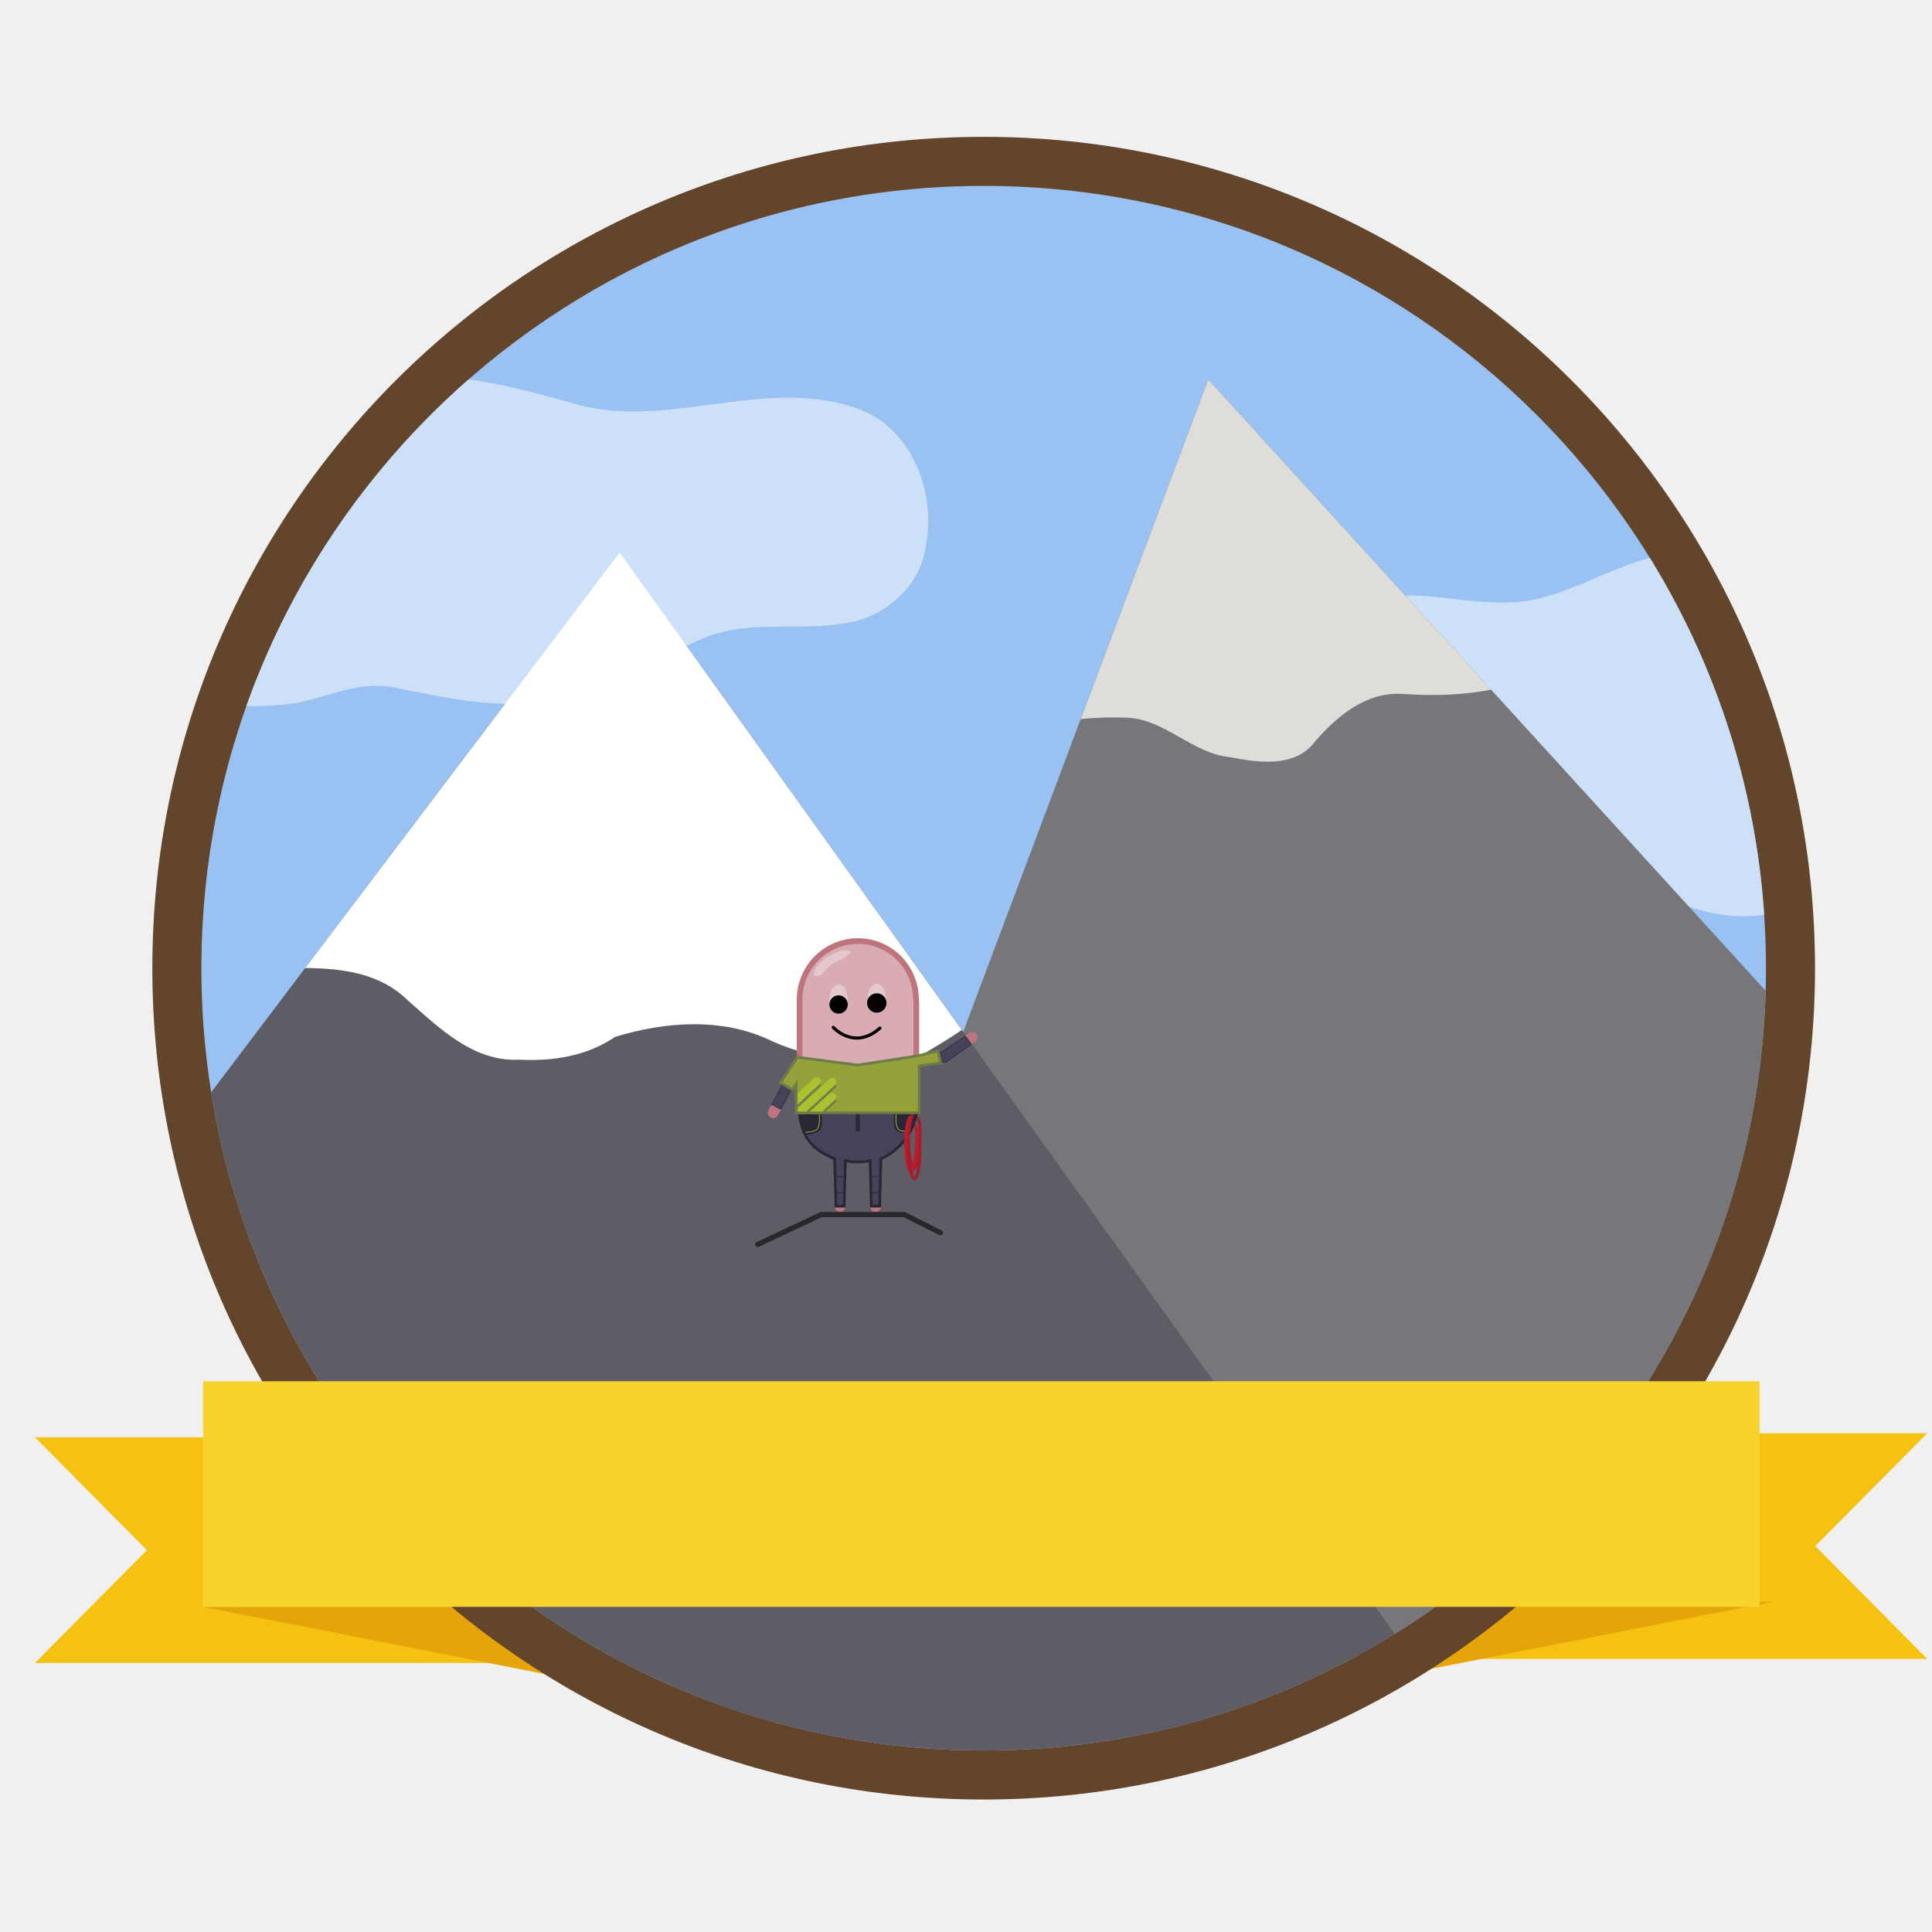
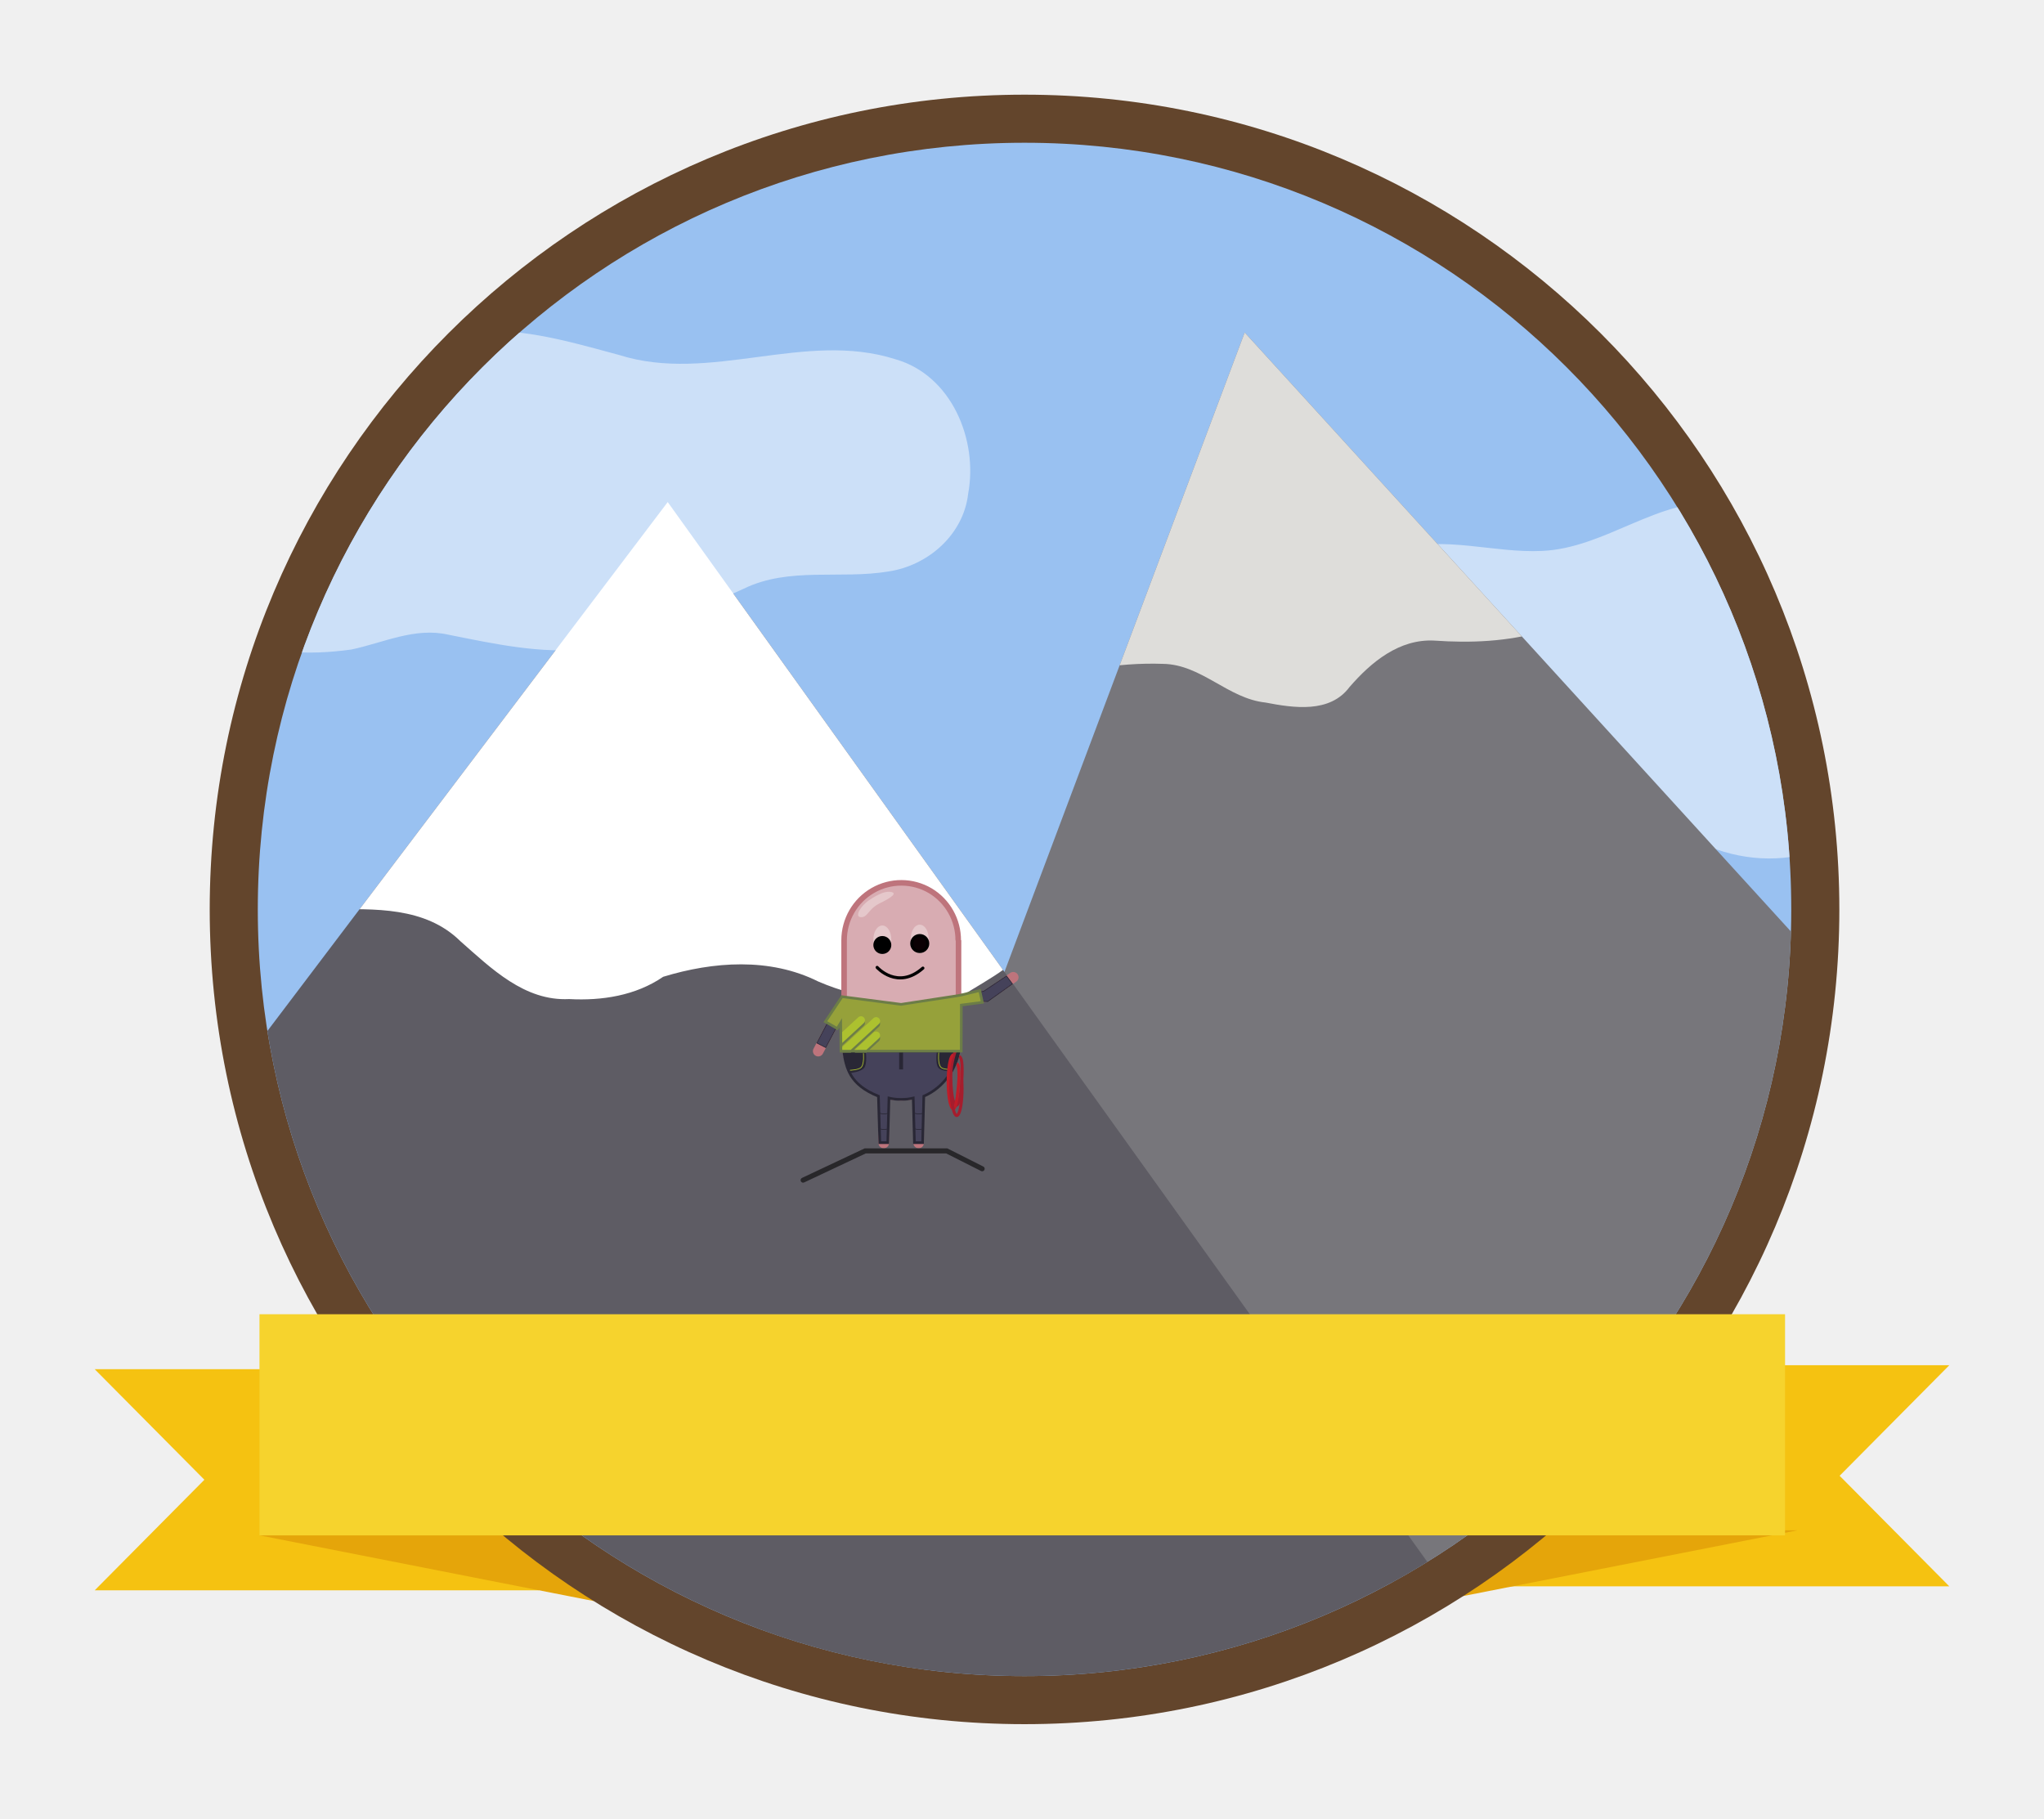
- <svg xmlns="http://www.w3.org/2000/svg" xmlns:ns1="http://www.openswatchbook.org/uri/2009/osb" width="100mm" height="100mm" viewBox="0 0 100 100" version="1.1" id="svg8">
+ <svg xmlns="http://www.w3.org/2000/svg" xmlns:ns1="http://www.openswatchbook.org/uri/2009/osb" id="svg8" version="1.1" viewBox="0 0 107.943 96.061" height="96.061mm" width="107.943mm">
  <defs id="defs2">
-     <clipPath clipPathUnits="userSpaceOnUse" id="clipPath857">
-       <circle style="fill:#cdab8f;fill-rule:evenodd;stroke-width:0.822;stroke-linecap:round;paint-order:stroke fill markers" id="circle859" cx="50.915" cy="50.113" r="40.491" />
+     <clipPath id="clipPath857" clipPathUnits="userSpaceOnUse">
+       <circle r="40.491" cy="50.113" cx="50.915" id="circle859" style="fill:#cdab8f;fill-rule:evenodd;stroke-width:0.822;stroke-linecap:round;paint-order:stroke fill markers" />
    </clipPath>
-     <clipPath clipPathUnits="userSpaceOnUse" id="clipPath863">
-       <circle style="fill:#cdab8f;fill-rule:evenodd;stroke-width:0.822;stroke-linecap:round;paint-order:stroke fill markers" id="circle865" cx="50.915" cy="50.113" r="40.491" />
+     <clipPath id="clipPath863" clipPathUnits="userSpaceOnUse">
+       <circle r="40.491" cy="50.113" cx="50.915" id="circle865" style="fill:#cdab8f;fill-rule:evenodd;stroke-width:0.822;stroke-linecap:round;paint-order:stroke fill markers" />
    </clipPath>
-     <linearGradient id="linearGradient1155" ns1:paint="solid">
-       <stop style="stop-color:#cccccc;stop-opacity:1;" offset="0" id="stop1153" />
+     <linearGradient ns1:paint="solid" id="linearGradient1155">
+       <stop id="stop1153" offset="0" style="stop-color:#cccccc;stop-opacity:1;" />
    </linearGradient>
-     <linearGradient id="linearGradient1149" ns1:paint="solid" gradientTransform="matrix(0.2677448,0,0,0.1272929,-1.365451,12.5098)">
-       <stop style="stop-color:#878787;stop-opacity:1;" offset="0" id="stop1147" />
+     <linearGradient gradientTransform="matrix(0.2677448,0,0,0.1272929,-1.365451,12.5098)" ns1:paint="solid" id="linearGradient1149">
+       <stop id="stop1147" offset="0" style="stop-color:#878787;stop-opacity:1;" />
    </linearGradient>
-     <linearGradient id="linearGradient1143" ns1:paint="solid" gradientTransform="matrix(0.2677448,0,0,0.1272929,-1.365451,12.5098)">
-       <stop style="stop-color:#dddddd;stop-opacity:1;" offset="0" id="stop1141" />
+     <linearGradient gradientTransform="matrix(0.2677448,0,0,0.1272929,-1.365451,12.5098)" ns1:paint="solid" id="linearGradient1143">
+       <stop id="stop1141" offset="0" style="stop-color:#dddddd;stop-opacity:1;" />
    </linearGradient>
-     <linearGradient id="linearGradient1137" ns1:paint="solid">
-       <stop style="stop-color:#1fe633;stop-opacity:1;" offset="0" id="stop1135" />
+     <linearGradient ns1:paint="solid" id="linearGradient1137">
+       <stop id="stop1135" offset="0" style="stop-color:#1fe633;stop-opacity:1;" />
    </linearGradient>
-     <linearGradient id="linearGradient1131" ns1:paint="solid">
-       <stop style="stop-color:#77ff77;stop-opacity:1;" offset="0" id="stop1129" />
+     <linearGradient ns1:paint="solid" id="linearGradient1131">
+       <stop id="stop1129" offset="0" style="stop-color:#77ff77;stop-opacity:1;" />
    </linearGradient>
-     <clipPath clipPathUnits="userSpaceOnUse" id="clipPath1270">
-       <path clip-path="url(#clipPath857)" id="path1272" d="M 5.88,63.209 32.072,28.598 78.711,93.678 27.395,97.286 Z" style="fill:#5e5c64;stroke:none;stroke-width:0.265px;stroke-linecap:butt;stroke-linejoin:miter;stroke-opacity:1" />
+     <clipPath id="clipPath1270" clipPathUnits="userSpaceOnUse">
+       <path style="fill:#5e5c64;stroke:none;stroke-width:0.265px;stroke-linecap:butt;stroke-linejoin:miter;stroke-opacity:1" d="M 5.88,63.209 32.072,28.598 78.711,93.678 27.395,97.286 Z" id="path1272" clip-path="url(#clipPath857)" />
    </clipPath>
-     <clipPath clipPathUnits="userSpaceOnUse" id="clipPath1281">
-       <path clip-path="url(#clipPath863)" id="path1283" d="M 62.541,19.644 35.28,92.208 115.06,77.241 Z" style="fill:#77767b;stroke:none;stroke-width:0.265px;stroke-linecap:butt;stroke-linejoin:miter;stroke-opacity:1" />
+     <clipPath id="clipPath1281" clipPathUnits="userSpaceOnUse">
+       <path style="fill:#77767b;stroke:none;stroke-width:0.265px;stroke-linecap:butt;stroke-linejoin:miter;stroke-opacity:1" d="M 62.541,19.644 35.28,92.208 115.06,77.241 Z" id="path1283" clip-path="url(#clipPath863)" />
    </clipPath>
-     <linearGradient gradientTransform="matrix(-0.2645833,0,0,0.2645833,73.14183,44.54752)" ns1:paint="solid" id="linearGradient966">
-       <stop id="stop964" offset="0" style="stop-color:#acc12f;stop-opacity:1;" />
+     <linearGradient id="linearGradient966" ns1:paint="solid" gradientTransform="matrix(-0.2645833,0,0,0.2645833,73.14183,44.54752)">
+       <stop style="stop-color:#acc12f;stop-opacity:1;" offset="0" id="stop964" />
    </linearGradient>
-     <linearGradient gradientTransform="matrix(-1,0,0,1,153.9135,-3.2291673e-6)" ns1:paint="solid" id="linearGradient960">
-       <stop id="stop958" offset="0" style="stop-color:#96a13a;stop-opacity:1;" />
+     <linearGradient id="linearGradient960" ns1:paint="solid" gradientTransform="matrix(-1,0,0,1,153.9135,-3.2291675e-6)">
+       <stop style="stop-color:#96a13a;stop-opacity:1;" offset="0" id="stop958" />
    </linearGradient>
-     <linearGradient gradientTransform="matrix(-1,0,0,1,153.9135,-3.2291673e-6)" ns1:paint="solid" id="linearGradient954">
-       <stop id="stop952" offset="0" style="stop-color:#6c7d47;stop-opacity:1;" />
+     <linearGradient id="linearGradient954" ns1:paint="solid" gradientTransform="matrix(-1,0,0,1,153.9135,-3.2291675e-6)">
+       <stop style="stop-color:#6c7d47;stop-opacity:1;" offset="0" id="stop952" />
    </linearGradient>
-     <linearGradient ns1:paint="solid" id="linearGradient948">
-       <stop id="stop946" offset="0" style="stop-color:#575c55;stop-opacity:1;" />
+     <linearGradient id="linearGradient948" ns1:paint="solid">
+       <stop style="stop-color:#575c55;stop-opacity:1;" offset="0" id="stop946" />
    </linearGradient>
-     <linearGradient gradientTransform="matrix(-3.779528,0,0,3.779528,437.5832,-169.6186)" ns1:paint="solid" id="linearGradient942">
-       <stop id="stop940" offset="0" style="stop-color:#45425a;stop-opacity:1;" />
+     <linearGradient id="linearGradient942" ns1:paint="solid" gradientTransform="matrix(-3.779528,0,0,3.779528,437.5832,-169.6186)">
+       <stop style="stop-color:#45425a;stop-opacity:1;" offset="0" id="stop940" />
    </linearGradient>
-     <clipPath id="clipPath1148" clipPathUnits="userSpaceOnUse">
-       <path id="path1150" style="fill:url(#linearGradient960);stroke:url(#linearGradient954);stroke-width:1;stroke-linecap:butt;stroke-linejoin:miter;stroke-miterlimit:4;stroke-dasharray:none;stroke-opacity:1" d="m 54.658,94.176 -6.288,9.436 4.494,2.585 1.298,-2.14 0.111,10.672 h 22.684 22.684 l 0.111,-10.672 1.297,2.14 4.494,-2.585 -6.122,-9.436 -22.464,2.9 z" />
+     <clipPath clipPathUnits="userSpaceOnUse" id="clipPath1148">
+       <path d="m 54.658,94.176 -6.288,9.436 4.494,2.585 1.298,-2.14 0.111,10.672 h 22.684 22.684 l 0.111,-10.672 1.297,2.14 4.494,-2.585 -6.122,-9.436 -22.464,2.9 z" style="fill:url(#linearGradient960);stroke:url(#linearGradient954);stroke-width:1;stroke-linecap:butt;stroke-linejoin:miter;stroke-miterlimit:4;stroke-dasharray:none;stroke-opacity:1" id="path1150" />
    </clipPath>
-     <clipPath id="clipPath1279" clipPathUnits="userSpaceOnUse">
-       <circle style="fill:#99c1f1;fill-rule:evenodd;stroke-width:0.822;stroke-linecap:round;paint-order:stroke fill markers" id="circle1281" cx="50.915" cy="50.113" r="40.491" />
+     <clipPath clipPathUnits="userSpaceOnUse" id="clipPath1279">
+       <circle r="40.491" cy="50.113" cx="50.915" id="circle1281" style="fill:#99c1f1;fill-rule:evenodd;stroke-width:0.822;stroke-linecap:round;paint-order:stroke fill markers" />
    </clipPath>
-     <clipPath id="clipPath1291" clipPathUnits="userSpaceOnUse">
-       <circle style="fill:#99c1f1;fill-rule:evenodd;stroke-width:0.822;stroke-linecap:round;paint-order:stroke fill markers" id="circle1293" cx="50.915" cy="50.113" r="40.491" />
+     <clipPath clipPathUnits="userSpaceOnUse" id="clipPath1291">
+       <circle r="40.491" cy="50.113" cx="50.915" id="circle1293" style="fill:#99c1f1;fill-rule:evenodd;stroke-width:0.822;stroke-linecap:round;paint-order:stroke fill markers" />
    </clipPath>
  </defs>
-   <g id="layer1">
-     <path id="path861" style="fill:#f5c211;paint-order:stroke fill markers" fill="#c01c28" d="m 99.753,74.185 -5.793,5.84 5.793,5.84 h -23.463 v -11.679 z" />
-     <path id="path863" fill="#a51d2d" d="m 91.746,82.904 -17.67,3.474 v -3.474 z" style="fill:#e5a50a" />
-     <path id="path857" style="fill:#f5c211;paint-order:stroke fill markers" fill="#c01c28" d="m 1.81,74.395 5.793,5.84 -5.793,5.84 H 25.273 v -11.679 z" />
-     <path id="path859" fill="#a51d2d" d="m 10.513,83.171 17.67,3.474 v -3.474 z" style="fill:#e5a50a" />
-     <circle style="fill:#63452c;fill-rule:evenodd;stroke-width:0.873;stroke-linecap:round;paint-order:stroke fill markers" id="path841" cx="50.915" cy="50.113" r="43.03" />
-     <circle r="40.491" cy="50.113" cx="50.915" id="circle843" style="fill:#99c1f1;fill-rule:evenodd;stroke-width:0.822;stroke-linecap:round;paint-order:stroke fill markers" />
-     <path clip-path="url(#clipPath1291)" d="m 94.213,33.275 c -2.05,-1.654 -3.711,-4.115 -6.446,-4.651 -3.401,-0.263 -6.165,2.406 -9.516,2.555 -2.559,0.124 -5.134,-0.819 -7.667,-0.07 -2.585,0.656 -4.806,2.402 -6.404,4.495 -0.924,1.317 -1.551,3.226 -0.403,4.615 1.81,2.455 4.702,3.827 7.519,4.791 5.128,1.693 10.721,-0.159 15.8,1.797 1.981,0.791 4.231,0.854 6.199,-0.012 2.253,-0.906 4.706,-2.595 5.03,-5.196 0.179,-2.005 -0.52,-4.055 -1.704,-5.654 -1.118,-0.74 -2.575,-0.928 -2.407,-2.669 z" style="fill:#cce0f8;fill-opacity:1;stroke:none;stroke-width:0.265px;stroke-linecap:butt;stroke-linejoin:miter;stroke-opacity:1" id="path1284" />
-     <path style="fill:#77767b;stroke:none;stroke-width:0.265px;stroke-linecap:butt;stroke-linejoin:miter;stroke-opacity:1" d="M 62.541,19.644 35.28,92.208 115.06,77.241 Z" id="path853" clip-path="url(#clipPath863)" />
-     <path style="fill:#5e5c64;stroke:none;stroke-width:0.265px;stroke-linecap:butt;stroke-linejoin:miter;stroke-opacity:1" d="M 5.88,63.209 32.072,28.598 78.711,93.678 27.395,97.286 Z" id="path851" clip-path="url(#clipPath857)" />
-     <g transform="matrix(0.5070309,0,0,0.5070309,-48.57712,-28.62924)" id="layer3" style="display:inline" />
-     <rect id="rect869" style="fill:#f6d32d;paint-order:stroke fill markers" fill="#e01b24" ry="0" height="11.679" width="80.565" y="71.493" x="10.513" />
-     <path clip-path="url(#clipPath1279)" d="m 19.277,20.222 c 3.332,-1.403 6.925,-0.276 10.226,0.608 4.812,1.524 9.809,-1.31 14.607,0.23 2.952,0.85 4.359,4.253 3.828,7.102 -0.249,2.16 -2.117,3.793 -4.21,4.102 -2.534,0.425 -5.241,-0.26 -7.643,0.911 -2.701,1.175 -5.201,3.087 -8.258,3.185 -2.476,0.269 -4.918,-0.275 -7.329,-0.754 -1.776,-0.412 -3.439,0.428 -5.136,0.781 -2.247,0.312 -4.691,0.245 -6.723,-0.867 -1.254,-1.122 -1.394,-2.998 -1.497,-4.583 0.098,-2.624 1.024,-5.552 3.514,-6.843 1.807,-1.081 3.626,-2.163 5.292,-3.444 1.061,-0.387 2.214,-0.417 3.331,-0.427 z" style="fill:#cce0f8;fill-opacity:1;stroke:none;stroke-width:0.265px;stroke-linecap:butt;stroke-linejoin:miter;stroke-opacity:1" id="path1203" />
-     <path id="path1263" style="fill:#ffffff;stroke:none;stroke-width:0.265px;stroke-linecap:butt;stroke-linejoin:miter;stroke-opacity:1" d="m 14.165,50.113 c 2.402,-0.03 5.103,-0.153 6.958,1.679 1.633,1.436 3.387,3.173 5.742,3.056 1.728,0.094 3.515,-0.181 4.967,-1.177 2.645,-0.809 5.634,-1.025 8.178,0.244 2.341,1.015 5.032,1.316 7.53,0.806 1.486,-0.961 3.339,-1.793 4.089,-3.5 0.621,-2.523 0.364,-5.178 0.199,-7.746 -0.561,-5.39 -3.048,-10.304 -5.344,-15.125 -1.423,-3.005 -4.586,-4.773 -7.812,-5.102 -2.565,-0.303 -5.173,-0.339 -7.747,-0.189 -4.952,1.331 -9.796,3.351 -13.981,6.348 -3.092,2.091 -4.748,5.663 -5.38,9.248 -0.721,3.248 -1.363,6.684 -0.264,9.931 0.351,1.474 1.346,2.772 2.865,1.526 z" clip-path="url(#clipPath1270)" />
-     <path id="path1274" style="fill:#deddda;stroke:none;stroke-width:0.265px;stroke-linecap:butt;stroke-linejoin:miter;stroke-opacity:1" d="m 51.048,38.353 c 2.283,-0.836 4.752,-1.295 7.187,-1.209 2.029,0.034 3.42,1.833 5.406,2.043 1.483,0.285 3.396,0.579 4.437,-0.819 1.137,-1.313 2.621,-2.548 4.472,-2.453 1.933,0.136 3.882,0.054 5.753,-0.491 2.666,-0.719 5.55,-2.085 6.695,-4.759 0.304,-1.584 0.093,-3.225 0.076,-4.83 -0.231,-2.066 -1.63,-3.744 -2.728,-5.431 -1.811,-2.586 -4.219,-4.806 -7.187,-5.974 -2.433,-0.951 -4.794,-2.119 -7.313,-2.829 -2.715,-0.712 -5.325,0.824 -7.615,2.096 -2.599,1.553 -5.071,3.602 -6.286,6.452 -1.602,3.325 -3.774,6.632 -3.768,10.455 -0.072,2.07 -0.369,4.245 0.281,6.245 0.243,0.479 0.599,0.941 0.588,1.505 z" clip-path="url(#clipPath1281)" />
-     <g transform="matrix(0.1399484,0,0,0.1399484,38.96408,47.82207)" id="g1128">
-       <g id="layer1-6" style="display:inline" transform="translate(-38.13624,-44.87825)">
-         <path id="path72" d="m 55.976,95.281 -5.149,9.723 -5.149,9.723" style="fill:#be747c;stroke:#be747c;stroke-width:4;stroke-linecap:round;stroke-linejoin:miter;stroke-miterlimit:4;stroke-dasharray:none;stroke-opacity:1" />
-         <path style="fill:none;stroke:#be747c;stroke-width:4;stroke-linecap:round;stroke-linejoin:miter;stroke-miterlimit:4;stroke-dasharray:none;stroke-opacity:1" d="m 97.932,95.281 11.058,-1.258 10.282,-7.166" id="path897" />
-         <path id="path903" d="m 70.408,131.121 v 18.268" style="fill:none;stroke:#be747c;stroke-width:4;stroke-linecap:round;stroke-linejoin:miter;stroke-miterlimit:4;stroke-dasharray:none;stroke-opacity:1" />
-         <path style="fill:none;stroke:#be747c;stroke-width:4;stroke-linecap:round;stroke-linejoin:miter;stroke-miterlimit:4;stroke-dasharray:none;stroke-opacity:1" d="m 83.571,131.121 v 18.268" id="path905" />
-         <path d="M 66.295,54.094 C 59.585,57.96 55.447,65.139 55.447,72.912 v 37.725 c -1.26e-4,7.705 4.067,14.832 10.684,18.724 6.676,3.926 14.932,3.962 21.641,0.095 6.71,-3.867 10.848,-11.046 10.848,-18.819 V 72.912 h -0.108 C 98.535,65.229 94.512,58.107 87.936,54.189 81.26,50.263 73.004,50.227 66.295,54.094 Z" style="fill:#d8acb2;stroke:#be747c;stroke-width:2.099;stroke-linecap:round;stroke-linejoin:bevel;stroke-miterlimit:4;stroke-dasharray:none;stroke-opacity:1" id="path1031" />
-         <path d="m 68.584,59.1 c -4.216,2.213 -4.137,5.204 -6.849,5.069 -2.436,-0.121 -0.148,-4.19 3.137,-6.4 3.442,-2.315 6.368,-3.649 8.551,-3.052 2.817,0.771 -3.336,3.593 -4.838,4.382 z" style="fill:#e5c8cb;fill-opacity:1;stroke:none;stroke-width:0.335;stroke-linecap:round;stroke-linejoin:bevel;stroke-miterlimit:4;stroke-dasharray:none;stroke-opacity:1" id="path1061" />
+   <g transform="translate(3.19014,-2.082642)" id="layer1">
+     <path d="m 99.753,74.185 -5.793,5.84 5.793,5.84 h -23.463 v -11.679 z" fill="#c01c28" style="fill:#f5c211;paint-order:stroke fill markers" id="path861" />
+     <path style="fill:#e5a50a" d="m 91.746,82.904 -17.67,3.474 v -3.474 z" fill="#a51d2d" id="path863" />
+     <path d="m 1.81,74.395 5.793,5.84 -5.793,5.84 H 25.273 v -11.679 z" fill="#c01c28" style="fill:#f5c211;paint-order:stroke fill markers" id="path857" />
+     <path style="fill:#e5a50a" d="m 10.513,83.171 17.67,3.474 v -3.474 z" fill="#a51d2d" id="path859" />
+     <circle r="43.03" cy="50.113" cx="50.915" id="path841" style="fill:#63452c;fill-rule:evenodd;stroke-width:0.873;stroke-linecap:round;paint-order:stroke fill markers" />
+     <circle style="fill:#99c1f1;fill-rule:evenodd;stroke-width:0.822;stroke-linecap:round;paint-order:stroke fill markers" id="circle843" cx="50.915" cy="50.113" r="40.491" />
+     <path id="path1284" style="fill:#cce0f8;fill-opacity:1;stroke:none;stroke-width:0.265px;stroke-linecap:butt;stroke-linejoin:miter;stroke-opacity:1" d="m 94.213,33.275 c -2.05,-1.654 -3.711,-4.115 -6.446,-4.651 -3.401,-0.263 -6.165,2.406 -9.516,2.555 -2.559,0.124 -5.134,-0.819 -7.667,-0.07 -2.585,0.656 -4.806,2.402 -6.404,4.495 -0.924,1.317 -1.551,3.226 -0.403,4.615 1.81,2.455 4.702,3.827 7.519,4.791 5.128,1.693 10.721,-0.159 15.8,1.797 1.981,0.791 4.231,0.854 6.199,-0.012 2.253,-0.906 4.706,-2.595 5.03,-5.196 0.179,-2.005 -0.52,-4.055 -1.704,-5.654 -1.118,-0.74 -2.575,-0.928 -2.407,-2.669 z" clip-path="url(#clipPath1291)" />
+     <path clip-path="url(#clipPath863)" id="path853" d="M 62.541,19.644 35.28,92.208 115.06,77.241 Z" style="fill:#77767b;stroke:none;stroke-width:0.265px;stroke-linecap:butt;stroke-linejoin:miter;stroke-opacity:1" />
+     <path clip-path="url(#clipPath857)" id="path851" d="M 5.88,63.209 32.072,28.598 78.711,93.678 27.395,97.286 Z" style="fill:#5e5c64;stroke:none;stroke-width:0.265px;stroke-linecap:butt;stroke-linejoin:miter;stroke-opacity:1" />
+     <g style="display:inline" id="layer3" transform="matrix(0.5070309,0,0,0.5070309,-48.57712,-28.62924)" />
+     <rect x="10.513" y="71.493" width="80.565" height="11.679" ry="0" fill="#e01b24" style="fill:#f6d32d;paint-order:stroke fill markers" id="rect869" />
+     <path id="path1203" style="fill:#cce0f8;fill-opacity:1;stroke:none;stroke-width:0.265px;stroke-linecap:butt;stroke-linejoin:miter;stroke-opacity:1" d="m 19.277,20.222 c 3.332,-1.403 6.925,-0.276 10.226,0.608 4.812,1.524 9.809,-1.31 14.607,0.23 2.952,0.85 4.359,4.253 3.828,7.102 -0.249,2.16 -2.117,3.793 -4.21,4.102 -2.534,0.425 -5.241,-0.26 -7.643,0.911 -2.701,1.175 -5.201,3.087 -8.258,3.185 -2.476,0.269 -4.918,-0.275 -7.329,-0.754 -1.776,-0.412 -3.439,0.428 -5.136,0.781 -2.247,0.312 -4.691,0.245 -6.723,-0.867 -1.254,-1.122 -1.394,-2.998 -1.497,-4.583 0.098,-2.624 1.024,-5.552 3.514,-6.843 1.807,-1.081 3.626,-2.163 5.292,-3.444 1.061,-0.387 2.214,-0.417 3.331,-0.427 z" clip-path="url(#clipPath1279)" />
+     <path clip-path="url(#clipPath1270)" d="m 14.165,50.113 c 2.402,-0.03 5.103,-0.153 6.958,1.679 1.633,1.436 3.387,3.173 5.742,3.056 1.728,0.094 3.515,-0.181 4.967,-1.177 2.645,-0.809 5.634,-1.025 8.178,0.244 2.341,1.015 5.032,1.316 7.53,0.806 1.486,-0.961 3.339,-1.793 4.089,-3.5 0.621,-2.523 0.364,-5.178 0.199,-7.746 -0.561,-5.39 -3.048,-10.304 -5.344,-15.125 -1.423,-3.005 -4.586,-4.773 -7.812,-5.102 -2.565,-0.303 -5.173,-0.339 -7.747,-0.189 -4.952,1.331 -9.796,3.351 -13.981,6.348 -3.092,2.091 -4.748,5.663 -5.38,9.248 -0.721,3.248 -1.363,6.684 -0.264,9.931 0.351,1.474 1.346,2.772 2.865,1.526 z" style="fill:#ffffff;stroke:none;stroke-width:0.265px;stroke-linecap:butt;stroke-linejoin:miter;stroke-opacity:1" id="path1263" />
+     <path clip-path="url(#clipPath1281)" d="m 51.048,38.353 c 2.283,-0.836 4.752,-1.295 7.187,-1.209 2.029,0.034 3.42,1.833 5.406,2.043 1.483,0.285 3.396,0.579 4.437,-0.819 1.137,-1.313 2.621,-2.548 4.472,-2.453 1.933,0.136 3.882,0.054 5.753,-0.491 2.666,-0.719 5.55,-2.085 6.695,-4.759 0.304,-1.584 0.093,-3.225 0.076,-4.83 -0.231,-2.066 -1.63,-3.744 -2.728,-5.431 -1.811,-2.586 -4.219,-4.806 -7.187,-5.974 -2.433,-0.951 -4.794,-2.119 -7.313,-2.829 -2.715,-0.712 -5.325,0.824 -7.615,2.096 -2.599,1.553 -5.071,3.602 -6.286,6.452 -1.602,3.325 -3.774,6.632 -3.768,10.455 -0.072,2.07 -0.369,4.245 0.281,6.245 0.243,0.479 0.599,0.941 0.588,1.505 z" style="fill:#deddda;stroke:none;stroke-width:0.265px;stroke-linecap:butt;stroke-linejoin:miter;stroke-opacity:1" id="path1274" />
+     <g id="g1128" transform="matrix(0.1399484,0,0,0.1399484,38.96408,47.82207)">
+       <g transform="translate(-38.13624,-44.87825)" style="display:inline" id="layer1-6">
+         <path style="fill:#be747c;stroke:#be747c;stroke-width:4;stroke-linecap:round;stroke-linejoin:miter;stroke-miterlimit:4;stroke-dasharray:none;stroke-opacity:1" d="m 55.976,95.281 -5.149,9.723 -5.149,9.723" id="path72" />
+         <path id="path897" d="m 97.932,95.281 11.058,-1.258 10.282,-7.166" style="fill:none;stroke:#be747c;stroke-width:4;stroke-linecap:round;stroke-linejoin:miter;stroke-miterlimit:4;stroke-dasharray:none;stroke-opacity:1" />
+         <path style="fill:none;stroke:#be747c;stroke-width:4;stroke-linecap:round;stroke-linejoin:miter;stroke-miterlimit:4;stroke-dasharray:none;stroke-opacity:1" d="m 70.408,131.121 v 18.268" id="path903" />
+         <path id="path905" d="m 83.571,131.121 v 18.268" style="fill:none;stroke:#be747c;stroke-width:4;stroke-linecap:round;stroke-linejoin:miter;stroke-miterlimit:4;stroke-dasharray:none;stroke-opacity:1" />
+         <path id="path1031" style="fill:#d8acb2;stroke:#be747c;stroke-width:2.099;stroke-linecap:round;stroke-linejoin:bevel;stroke-miterlimit:4;stroke-dasharray:none;stroke-opacity:1" d="M 66.295,54.094 C 59.585,57.96 55.447,65.139 55.447,72.912 v 37.725 c -1.26e-4,7.705 4.067,14.832 10.684,18.724 6.676,3.926 14.932,3.962 21.641,0.095 6.71,-3.867 10.848,-11.046 10.848,-18.819 V 72.912 h -0.108 C 98.535,65.229 94.512,58.107 87.936,54.189 81.26,50.263 73.004,50.227 66.295,54.094 Z" />
+         <path id="path1061" style="fill:#e5c8cb;fill-opacity:1;stroke:none;stroke-width:0.335;stroke-linecap:round;stroke-linejoin:bevel;stroke-miterlimit:4;stroke-dasharray:none;stroke-opacity:1" d="m 68.584,59.1 c -4.216,2.213 -4.137,5.204 -6.849,5.069 -2.436,-0.121 -0.148,-4.19 3.137,-6.4 3.442,-2.315 6.368,-3.649 8.551,-3.052 2.817,0.771 -3.336,3.593 -4.838,4.382 z" />
      </g>
-       <g style="display:inline" id="layer4">
-         <g style="display:inline" transform="translate(-41.27943,-41.35003)" id="g1049">
-           <path style="fill:none;stroke:#000000;stroke-width:1.165;stroke-linecap:round;stroke-linejoin:miter;stroke-miterlimit:4;stroke-dasharray:none;stroke-opacity:1" d="m 71.048,79.603 c 0,0 7.724,8.706 17.27,0.27" id="path1033" />
+       <g id="layer4" style="display:inline">
+         <g id="g1049" transform="translate(-41.27943,-41.35003)" style="display:inline">
+           <path id="path1033" d="m 71.048,79.603 c 0,0 7.724,8.706 17.27,0.27" style="fill:none;stroke:#000000;stroke-width:1.165;stroke-linecap:round;stroke-linejoin:miter;stroke-miterlimit:4;stroke-dasharray:none;stroke-opacity:1" />
          <g id="g1047">
            <g id="g1039">
-               <ellipse cy="69.163" cx="73.014" id="ellipse1035" style="fill:#e5c8cb;fill-opacity:1;stroke:#e5c8cb;stroke-width:1.459;stroke-linecap:round;stroke-linejoin:bevel;stroke-miterlimit:4;stroke-dasharray:none;stroke-opacity:1" rx="2.659" ry="4.644" />
-               <circle style="fill:#000000;fill-opacity:1;stroke:#000000;stroke-width:1.165;stroke-linecap:round;stroke-linejoin:bevel;stroke-miterlimit:4;stroke-dasharray:none;stroke-opacity:1" id="circle1037" cx="73.014" cy="71.147" r="2.806" />
+               <ellipse ry="4.644" rx="2.659" style="fill:#e5c8cb;fill-opacity:1;stroke:#e5c8cb;stroke-width:1.459;stroke-linecap:round;stroke-linejoin:bevel;stroke-miterlimit:4;stroke-dasharray:none;stroke-opacity:1" id="ellipse1035" cx="73.014" cy="69.163" />
+               <circle r="2.806" cy="71.147" cx="73.014" id="circle1037" style="fill:#000000;fill-opacity:1;stroke:#000000;stroke-width:1.165;stroke-linecap:round;stroke-linejoin:bevel;stroke-miterlimit:4;stroke-dasharray:none;stroke-opacity:1" />
            </g>
            <g id="g1045">
-               <ellipse ry="4.644" rx="2.659" style="fill:#e5c8cb;fill-opacity:1;stroke:#e5c8cb;stroke-width:1.459;stroke-linecap:round;stroke-linejoin:bevel;stroke-miterlimit:4;stroke-dasharray:none;stroke-opacity:1" id="ellipse1041" cx="87.131" cy="68.854" />
-               <circle style="fill:#0a0003;fill-opacity:1;stroke:#000000;stroke-width:1.165;stroke-linecap:round;stroke-linejoin:bevel;stroke-miterlimit:4;stroke-dasharray:none;stroke-opacity:1" id="circle1043" cx="87.139" cy="70.593" r="3.007" />
+               <ellipse cy="68.854" cx="87.131" id="ellipse1041" style="fill:#e5c8cb;fill-opacity:1;stroke:#e5c8cb;stroke-width:1.459;stroke-linecap:round;stroke-linejoin:bevel;stroke-miterlimit:4;stroke-dasharray:none;stroke-opacity:1" rx="2.659" ry="4.644" />
+               <circle r="3.007" cy="70.593" cx="87.139" id="circle1043" style="fill:#0a0003;fill-opacity:1;stroke:#000000;stroke-width:1.165;stroke-linecap:round;stroke-linejoin:bevel;stroke-miterlimit:4;stroke-dasharray:none;stroke-opacity:1" />
            </g>
          </g>
        </g>
      </g>
-       <g style="display:inline" id="layer3-7" transform="translate(-38.13624,-44.87825)">
-         <g id="g1090" style="display:inline" transform="translate(-1.2708333e-6)">
-           <path id="path970" style="fill:url(#linearGradient942);stroke:#292735;stroke-width:3.78;stroke-linecap:butt;stroke-linejoin:miter;stroke-miterlimit:4;stroke-dasharray:none;stroke-opacity:1" d="m 64.789,264 c 3.804,23.777 8.09,47.645 49.586,64.273 l 1.947,66.293 h 11.391 l 1.688,-63.646 c 5.774,1.371 11.548,2.004 17.322,1.875 5.774,0.129 11.548,-0.504 17.322,-1.875 l 1.688,63.646 h 11.641 l 1.699,-66.293 C 208.194,315.711 225.471,287.777 229.275,264 h -82.552 z" transform="matrix(0.2645833,0,0,0.2645833,38.13624,44.87825)" />
+       <g transform="translate(-38.13624,-44.87825)" id="layer3-7" style="display:inline">
+         <g transform="translate(-1.2708333e-6)" style="display:inline" id="g1090">
+           <path transform="matrix(0.2645833,0,0,0.2645833,38.13624,44.87825)" d="m 64.789,264 c 3.804,23.777 8.09,47.645 49.586,64.273 l 1.947,66.293 h 11.391 l 1.688,-63.646 c 5.774,1.371 11.548,2.004 17.322,1.875 5.774,0.129 11.548,-0.504 17.322,-1.875 l 1.688,63.646 h 11.641 l 1.699,-66.293 C 208.194,315.711 225.471,287.777 229.275,264 h -82.552 z" style="fill:url(#linearGradient942);stroke:#292735;stroke-width:3.78;stroke-linecap:butt;stroke-linejoin:miter;stroke-miterlimit:4;stroke-dasharray:none;stroke-opacity:1" id="path970" />
          <g id="g1071">
            <g id="g1024">
-               <path style="fill:none;stroke:#292735;stroke-width:0.265;stroke-linecap:butt;stroke-linejoin:miter;stroke-miterlimit:4;stroke-dasharray:none;stroke-opacity:1" d="m 68.583,138.037 c 1.526,0.63 2.597,0.395 3.639,0.107" id="path1006" />
-               <path id="path1008" d="m 68.583,143.907 c 1.526,0.63 2.597,0.395 3.639,0.107" style="fill:none;stroke:#292735;stroke-width:0.265;stroke-linecap:butt;stroke-linejoin:miter;stroke-miterlimit:4;stroke-dasharray:none;stroke-opacity:1" />
+               <path id="path1006" d="m 68.583,138.037 c 1.526,0.63 2.597,0.395 3.639,0.107" style="fill:none;stroke:#292735;stroke-width:0.265;stroke-linecap:butt;stroke-linejoin:miter;stroke-miterlimit:4;stroke-dasharray:none;stroke-opacity:1" />
+               <path style="fill:none;stroke:#292735;stroke-width:0.265;stroke-linecap:butt;stroke-linejoin:miter;stroke-miterlimit:4;stroke-dasharray:none;stroke-opacity:1" d="m 68.583,143.907 c 1.526,0.63 2.597,0.395 3.639,0.107" id="path1008" />
            </g>
            <g id="g1020">
-               <path id="path1010" d="m 81.759,138.037 c 1.526,0.63 2.597,0.395 3.639,0.107" style="fill:none;stroke:#292735;stroke-width:0.265;stroke-linecap:butt;stroke-linejoin:miter;stroke-miterlimit:4;stroke-dasharray:none;stroke-opacity:1" />
-               <path style="fill:none;stroke:#292735;stroke-width:0.265;stroke-linecap:butt;stroke-linejoin:miter;stroke-miterlimit:4;stroke-dasharray:none;stroke-opacity:1" d="m 81.759,143.907 c 1.526,0.63 2.597,0.395 3.639,0.107" id="path1012" />
+               <path style="fill:none;stroke:#292735;stroke-width:0.265;stroke-linecap:butt;stroke-linejoin:miter;stroke-miterlimit:4;stroke-dasharray:none;stroke-opacity:1" d="m 81.759,138.037 c 1.526,0.63 2.597,0.395 3.639,0.107" id="path1010" />
+               <path id="path1012" d="m 81.759,143.907 c 1.526,0.63 2.597,0.395 3.639,0.107" style="fill:none;stroke:#292735;stroke-width:0.265;stroke-linecap:butt;stroke-linejoin:miter;stroke-miterlimit:4;stroke-dasharray:none;stroke-opacity:1" />
            </g>
            <g id="g1054">
-               <path style="fill:none;stroke:#292735;stroke-width:1.465;stroke-linecap:butt;stroke-linejoin:miter;stroke-miterlimit:4;stroke-dasharray:none;stroke-opacity:1" d="m 76.957,114.728 v 6.903" id="path1026" />
-               <path style="fill:none;stroke:url(#linearGradient966);stroke-width:0.265;stroke-linecap:butt;stroke-linejoin:miter;stroke-miterlimit:4;stroke-dasharray:0.53, 0.265, 0.133, 0.265;stroke-dashoffset:0;stroke-opacity:1" d="m 76.957,114.728 v 6.903" id="path1028" />
+               <path id="path1026" d="m 76.957,114.728 v 6.903" style="fill:none;stroke:#292735;stroke-width:1.465;stroke-linecap:butt;stroke-linejoin:miter;stroke-miterlimit:4;stroke-dasharray:none;stroke-opacity:1" />
+               <path id="path1028" d="m 76.957,114.728 v 6.903" style="fill:none;stroke:url(#linearGradient966);stroke-width:0.265;stroke-linecap:butt;stroke-linejoin:miter;stroke-miterlimit:4;stroke-dasharray:0.53, 0.265, 0.133, 0.265;stroke-dashoffset:0;stroke-opacity:1" />
            </g>
            <g id="g1046">
-               <path style="fill:#292735;fill-opacity:1;stroke:none;stroke-width:0.265px;stroke-linecap:butt;stroke-linejoin:miter;stroke-opacity:1" d="m 55.278,114.728 2.307,8.302 c 0,0 4.245,-0.433 5.422,-1.952 1.302,-1.68 0.595,-6.35 0.595,-6.35 z" id="path1032" />
-               <path style="fill:none;stroke:url(#linearGradient966);stroke-width:0.265px;stroke-linecap:butt;stroke-linejoin:miter;stroke-opacity:1" d="m 57.68,121.937 c 0,0 3.284,-0.049 4.263,-1.148 1.188,-1.333 0.791,-5.3 0.791,-5.3" id="path1036" />
+               <path id="path1032" d="m 55.278,114.728 2.307,8.302 c 0,0 4.245,-0.433 5.422,-1.952 1.302,-1.68 0.595,-6.35 0.595,-6.35 z" style="fill:#292735;fill-opacity:1;stroke:none;stroke-width:0.265px;stroke-linecap:butt;stroke-linejoin:miter;stroke-opacity:1" />
+               <path id="path1036" d="m 57.68,121.937 c 0,0 3.284,-0.049 4.263,-1.148 1.188,-1.333 0.791,-5.3 0.791,-5.3" style="fill:none;stroke:url(#linearGradient966);stroke-width:0.265px;stroke-linecap:butt;stroke-linejoin:miter;stroke-opacity:1" />
            </g>
            <g id="g1050">
-               <path id="path1034" d="m 98.799,114.728 -2.307,7.647 c 0,0 -4.204,0.107 -5.422,-1.297 -1.393,-1.606 -0.595,-6.35 -0.595,-6.35 z" style="fill:#292735;fill-opacity:1;stroke:none;stroke-width:0.265px;stroke-linecap:butt;stroke-linejoin:miter;stroke-opacity:1" />
-               <path id="path1038" d="m 95.64,121.636 c 0,0 -2.832,0.081 -3.684,-0.847 -1.266,-1.378 -0.791,-5.557 -0.791,-5.557" style="fill:none;stroke:url(#linearGradient966);stroke-width:0.265px;stroke-linecap:butt;stroke-linejoin:miter;stroke-opacity:1" />
+               <path style="fill:#292735;fill-opacity:1;stroke:none;stroke-width:0.265px;stroke-linecap:butt;stroke-linejoin:miter;stroke-opacity:1" d="m 98.799,114.728 -2.307,7.647 c 0,0 -4.204,0.107 -5.422,-1.297 -1.393,-1.606 -0.595,-6.35 -0.595,-6.35 z" id="path1034" />
+               <path style="fill:none;stroke:url(#linearGradient966);stroke-width:0.265px;stroke-linecap:butt;stroke-linejoin:miter;stroke-opacity:1" d="m 95.64,121.636 c 0,0 -2.832,0.081 -3.684,-0.847 -1.266,-1.378 -0.791,-5.557 -0.791,-5.557" id="path1038" />
            </g>
          </g>
        </g>
        <g id="g1121">
-           <path d="m 98.867,116.742 c 1.672,0.441 1.122,8.164 0.708,12.581 -0.414,4.417 -1.391,6.735 -2.331,5.526 -0.939,-1.209 -1.577,-6.199 -1.52,-11.076 0.057,-4.877 1.753,-9.045 1.753,-9.51" style="fill:none;fill-opacity:1;fill-rule:evenodd;stroke:#a51d2d;stroke-width:1.124;stroke-linecap:butt;stroke-miterlimit:4;stroke-dasharray:none;stroke-dashoffset:0;stroke-opacity:1;paint-order:stroke fill markers" id="path1112" />
-           <path d="m 97.969,119.461 c 1.453,0.597 0.673,8.876 0.117,12.735 -0.556,3.861 -1.286,5.39 -2.155,3.494 -0.869,-1.895 -1.362,-6.576 -1.185,-11.265 0.177,-4.689 0.976,-8.133 1.922,-8.288" style="fill:none;fill-opacity:1;fill-rule:evenodd;stroke:#c01c28;stroke-width:1.124;stroke-linecap:butt;stroke-miterlimit:4;stroke-dasharray:none;stroke-dashoffset:0;stroke-opacity:1;paint-order:stroke fill markers" id="path1114" />
-           <path d="m 99.875,125.789 c 0.261,4.189 -0.039,8.751 -0.745,11.323 -0.706,2.572 -1.66,2.577 -2.367,0.013 -0.707,-2.564 -1.28,-7.09 -1.021,-11.283" style="fill:none;fill-opacity:1;fill-rule:evenodd;stroke:#a51d2d;stroke-width:1.124;stroke-linecap:round;stroke-miterlimit:4;stroke-dasharray:none;stroke-dashoffset:0;stroke-opacity:1;paint-order:stroke fill markers" id="path1116" />
+           <path id="path1112" style="fill:none;fill-opacity:1;fill-rule:evenodd;stroke:#a51d2d;stroke-width:1.124;stroke-linecap:butt;stroke-miterlimit:4;stroke-dasharray:none;stroke-dashoffset:0;stroke-opacity:1;paint-order:stroke fill markers" d="m 98.867,116.742 c 1.672,0.441 1.122,8.164 0.708,12.581 -0.414,4.417 -1.391,6.735 -2.331,5.526 -0.939,-1.209 -1.577,-6.199 -1.52,-11.076 0.057,-4.877 1.753,-9.045 1.753,-9.51" />
+           <path id="path1114" style="fill:none;fill-opacity:1;fill-rule:evenodd;stroke:#c01c28;stroke-width:1.124;stroke-linecap:butt;stroke-miterlimit:4;stroke-dasharray:none;stroke-dashoffset:0;stroke-opacity:1;paint-order:stroke fill markers" d="m 97.969,119.461 c 1.453,0.597 0.673,8.876 0.117,12.735 -0.556,3.861 -1.286,5.39 -2.155,3.494 -0.869,-1.895 -1.362,-6.576 -1.185,-11.265 0.177,-4.689 0.976,-8.133 1.922,-8.288" />
+           <path id="path1116" style="fill:none;fill-opacity:1;fill-rule:evenodd;stroke:#a51d2d;stroke-width:1.124;stroke-linecap:round;stroke-miterlimit:4;stroke-dasharray:none;stroke-dashoffset:0;stroke-opacity:1;paint-order:stroke fill markers" d="m 99.875,125.789 c 0.261,4.189 -0.039,8.751 -0.745,11.323 -0.706,2.572 -1.66,2.577 -2.367,0.013 -0.707,-2.564 -1.28,-7.09 -1.021,-11.283" />
        </g>
      </g>
-       <g id="layer2" style="display:inline" transform="translate(-38.13624,-44.87825)">
-         <g id="g1184" style="display:inline" transform="translate(-1.2708333e-6)">
-           <path style="fill:#45425a;fill-opacity:1;stroke:#292735;stroke-width:0.265;stroke-linecap:butt;stroke-linejoin:miter;stroke-miterlimit:4;stroke-dasharray:none;stroke-opacity:1" d="m 49.765,102.917 -4.592,8.752 3.361,1.717 4.597,-8.691 z" id="path1131" />
-           <path id="path1133" d="m 106.528,92.443 1.669,-0.356 8.521,-5.723 2.259,3 -9.323,6.617 -2.522,-0.027 z" style="fill:#45425a;fill-opacity:1;stroke:#292735;stroke-width:0.265;stroke-linecap:butt;stroke-linejoin:miter;stroke-miterlimit:4;stroke-dasharray:none;stroke-opacity:1" />
-           <path id="path1126" style="fill:url(#linearGradient960);stroke:url(#linearGradient954);stroke-width:3.78;stroke-linecap:butt;stroke-linejoin:miter;stroke-miterlimit:4;stroke-dasharray:none;stroke-opacity:1" d="m 62.445,186.322 -23.766,35.662 16.986,9.77 4.904,-8.09 L 60.988,264 h 85.734 85.736 l 0.196,-65.701 29.922,-3.903 -3.75,-16.878 -25.877,6.358 -7.942,1.41 -78.285,11.997 z" transform="matrix(0.2645833,0,0,0.2645833,38.13624,44.87825)" />
+       <g transform="translate(-38.13624,-44.87825)" style="display:inline" id="layer2">
+         <g transform="translate(-1.2708333e-6)" style="display:inline" id="g1184">
+           <path id="path1131" d="m 49.765,102.917 -4.592,8.752 3.361,1.717 4.597,-8.691 z" style="fill:#45425a;fill-opacity:1;stroke:#292735;stroke-width:0.265;stroke-linecap:butt;stroke-linejoin:miter;stroke-miterlimit:4;stroke-dasharray:none;stroke-opacity:1" />
+           <path style="fill:#45425a;fill-opacity:1;stroke:#292735;stroke-width:0.265;stroke-linecap:butt;stroke-linejoin:miter;stroke-miterlimit:4;stroke-dasharray:none;stroke-opacity:1" d="m 106.528,92.443 1.669,-0.356 8.521,-5.723 2.259,3 -9.323,6.617 -2.522,-0.027 z" id="path1133" />
+           <path transform="matrix(0.2645833,0,0,0.2645833,38.13624,44.87825)" d="m 62.445,186.322 -23.766,35.662 16.986,9.77 4.904,-8.09 L 60.988,264 h 85.734 85.736 l 0.196,-65.701 29.922,-3.903 -3.75,-16.878 -25.877,6.358 -7.942,1.41 -78.285,11.997 z" style="fill:url(#linearGradient960);stroke:url(#linearGradient954);stroke-width:3.78;stroke-linecap:butt;stroke-linejoin:miter;stroke-miterlimit:4;stroke-dasharray:none;stroke-opacity:1" id="path1126" />
          <g id="g1168">
-             <g style="fill:none;stroke:url(#linearGradient954)" id="g1158" clip-path="url(#clipPath1148)" transform="translate(0.4898872,0.57168)">
-               <path id="path1152" d="M 55.278,114.728 67.042,103.88" style="fill:none;stroke:url(#linearGradient954);stroke-width:3;stroke-linecap:round;stroke-linejoin:miter;stroke-miterlimit:4;stroke-dasharray:none;stroke-opacity:1" />
-               <path style="fill:none;stroke:url(#linearGradient954);stroke-width:3;stroke-linecap:round;stroke-linejoin:miter;stroke-miterlimit:4;stroke-dasharray:none;stroke-opacity:1" d="M 55.278,120.152 67.042,109.304" id="path1154" />
-               <path id="path1156" d="M 49.565,114.398 61.328,103.55" style="fill:none;stroke:url(#linearGradient954);stroke-width:3;stroke-linecap:round;stroke-linejoin:miter;stroke-miterlimit:4;stroke-dasharray:none;stroke-opacity:1" />
+             <g transform="translate(0.4898872,0.57168)" clip-path="url(#clipPath1148)" id="g1158" style="fill:none;stroke:url(#linearGradient954)">
+               <path style="fill:none;stroke:url(#linearGradient954);stroke-width:3;stroke-linecap:round;stroke-linejoin:miter;stroke-miterlimit:4;stroke-dasharray:none;stroke-opacity:1" d="M 55.278,114.728 67.042,103.88" id="path1152" />
+               <path id="path1154" d="M 55.278,120.152 67.042,109.304" style="fill:none;stroke:url(#linearGradient954);stroke-width:3;stroke-linecap:round;stroke-linejoin:miter;stroke-miterlimit:4;stroke-dasharray:none;stroke-opacity:1" />
+               <path style="fill:none;stroke:url(#linearGradient954);stroke-width:3;stroke-linecap:round;stroke-linejoin:miter;stroke-miterlimit:4;stroke-dasharray:none;stroke-opacity:1" d="M 49.565,114.398 61.328,103.55" id="path1156" />
            </g>
-             <g transform="translate(0.4898871,-0.4866533)" clip-path="url(#clipPath1148)" id="g1144">
-               <path style="fill:none;stroke:url(#linearGradient966);stroke-width:3;stroke-linecap:round;stroke-linejoin:miter;stroke-miterlimit:4;stroke-dasharray:none;stroke-opacity:1" d="M 55.278,114.728 67.042,103.88" id="path1135" />
-               <path id="path1137" d="M 55.278,120.152 67.042,109.304" style="fill:none;stroke:url(#linearGradient966);stroke-width:3;stroke-linecap:round;stroke-linejoin:miter;stroke-miterlimit:4;stroke-dasharray:none;stroke-opacity:1" />
-               <path style="fill:none;stroke:url(#linearGradient966);stroke-width:3;stroke-linecap:round;stroke-linejoin:miter;stroke-miterlimit:4;stroke-dasharray:none;stroke-opacity:1" d="M 49.565,114.398 61.328,103.55" id="path1139" />
+             <g id="g1144" clip-path="url(#clipPath1148)" transform="translate(0.4898871,-0.4866533)">
+               <path id="path1135" d="M 55.278,114.728 67.042,103.88" style="fill:none;stroke:url(#linearGradient966);stroke-width:3;stroke-linecap:round;stroke-linejoin:miter;stroke-miterlimit:4;stroke-dasharray:none;stroke-opacity:1" />
+               <path style="fill:none;stroke:url(#linearGradient966);stroke-width:3;stroke-linecap:round;stroke-linejoin:miter;stroke-miterlimit:4;stroke-dasharray:none;stroke-opacity:1" d="M 55.278,120.152 67.042,109.304" id="path1137" />
+               <path id="path1139" d="M 49.565,114.398 61.328,103.55" style="fill:none;stroke:url(#linearGradient966);stroke-width:3;stroke-linecap:round;stroke-linejoin:miter;stroke-miterlimit:4;stroke-dasharray:none;stroke-opacity:1" />
            </g>
          </g>
        </g>
      </g>
-       <g style="display:inline" id="layer5" />
+       <g id="layer5" style="display:inline" />
    </g>
-     <path id="path1130" d="M 39.222,64.412 42.503,62.866 h 4.303 l 1.871,0.944" style="fill:none;stroke:#28272a;stroke-width:0.265;stroke-linecap:round;stroke-linejoin:miter;stroke-miterlimit:4;stroke-dasharray:none;stroke-opacity:1" />
+     <path style="fill:none;stroke:#28272a;stroke-width:0.265;stroke-linecap:round;stroke-linejoin:miter;stroke-miterlimit:4;stroke-dasharray:none;stroke-opacity:1" d="M 39.222,64.412 42.503,62.866 h 4.303 l 1.871,0.944" id="path1130" />
  </g>
</svg>
